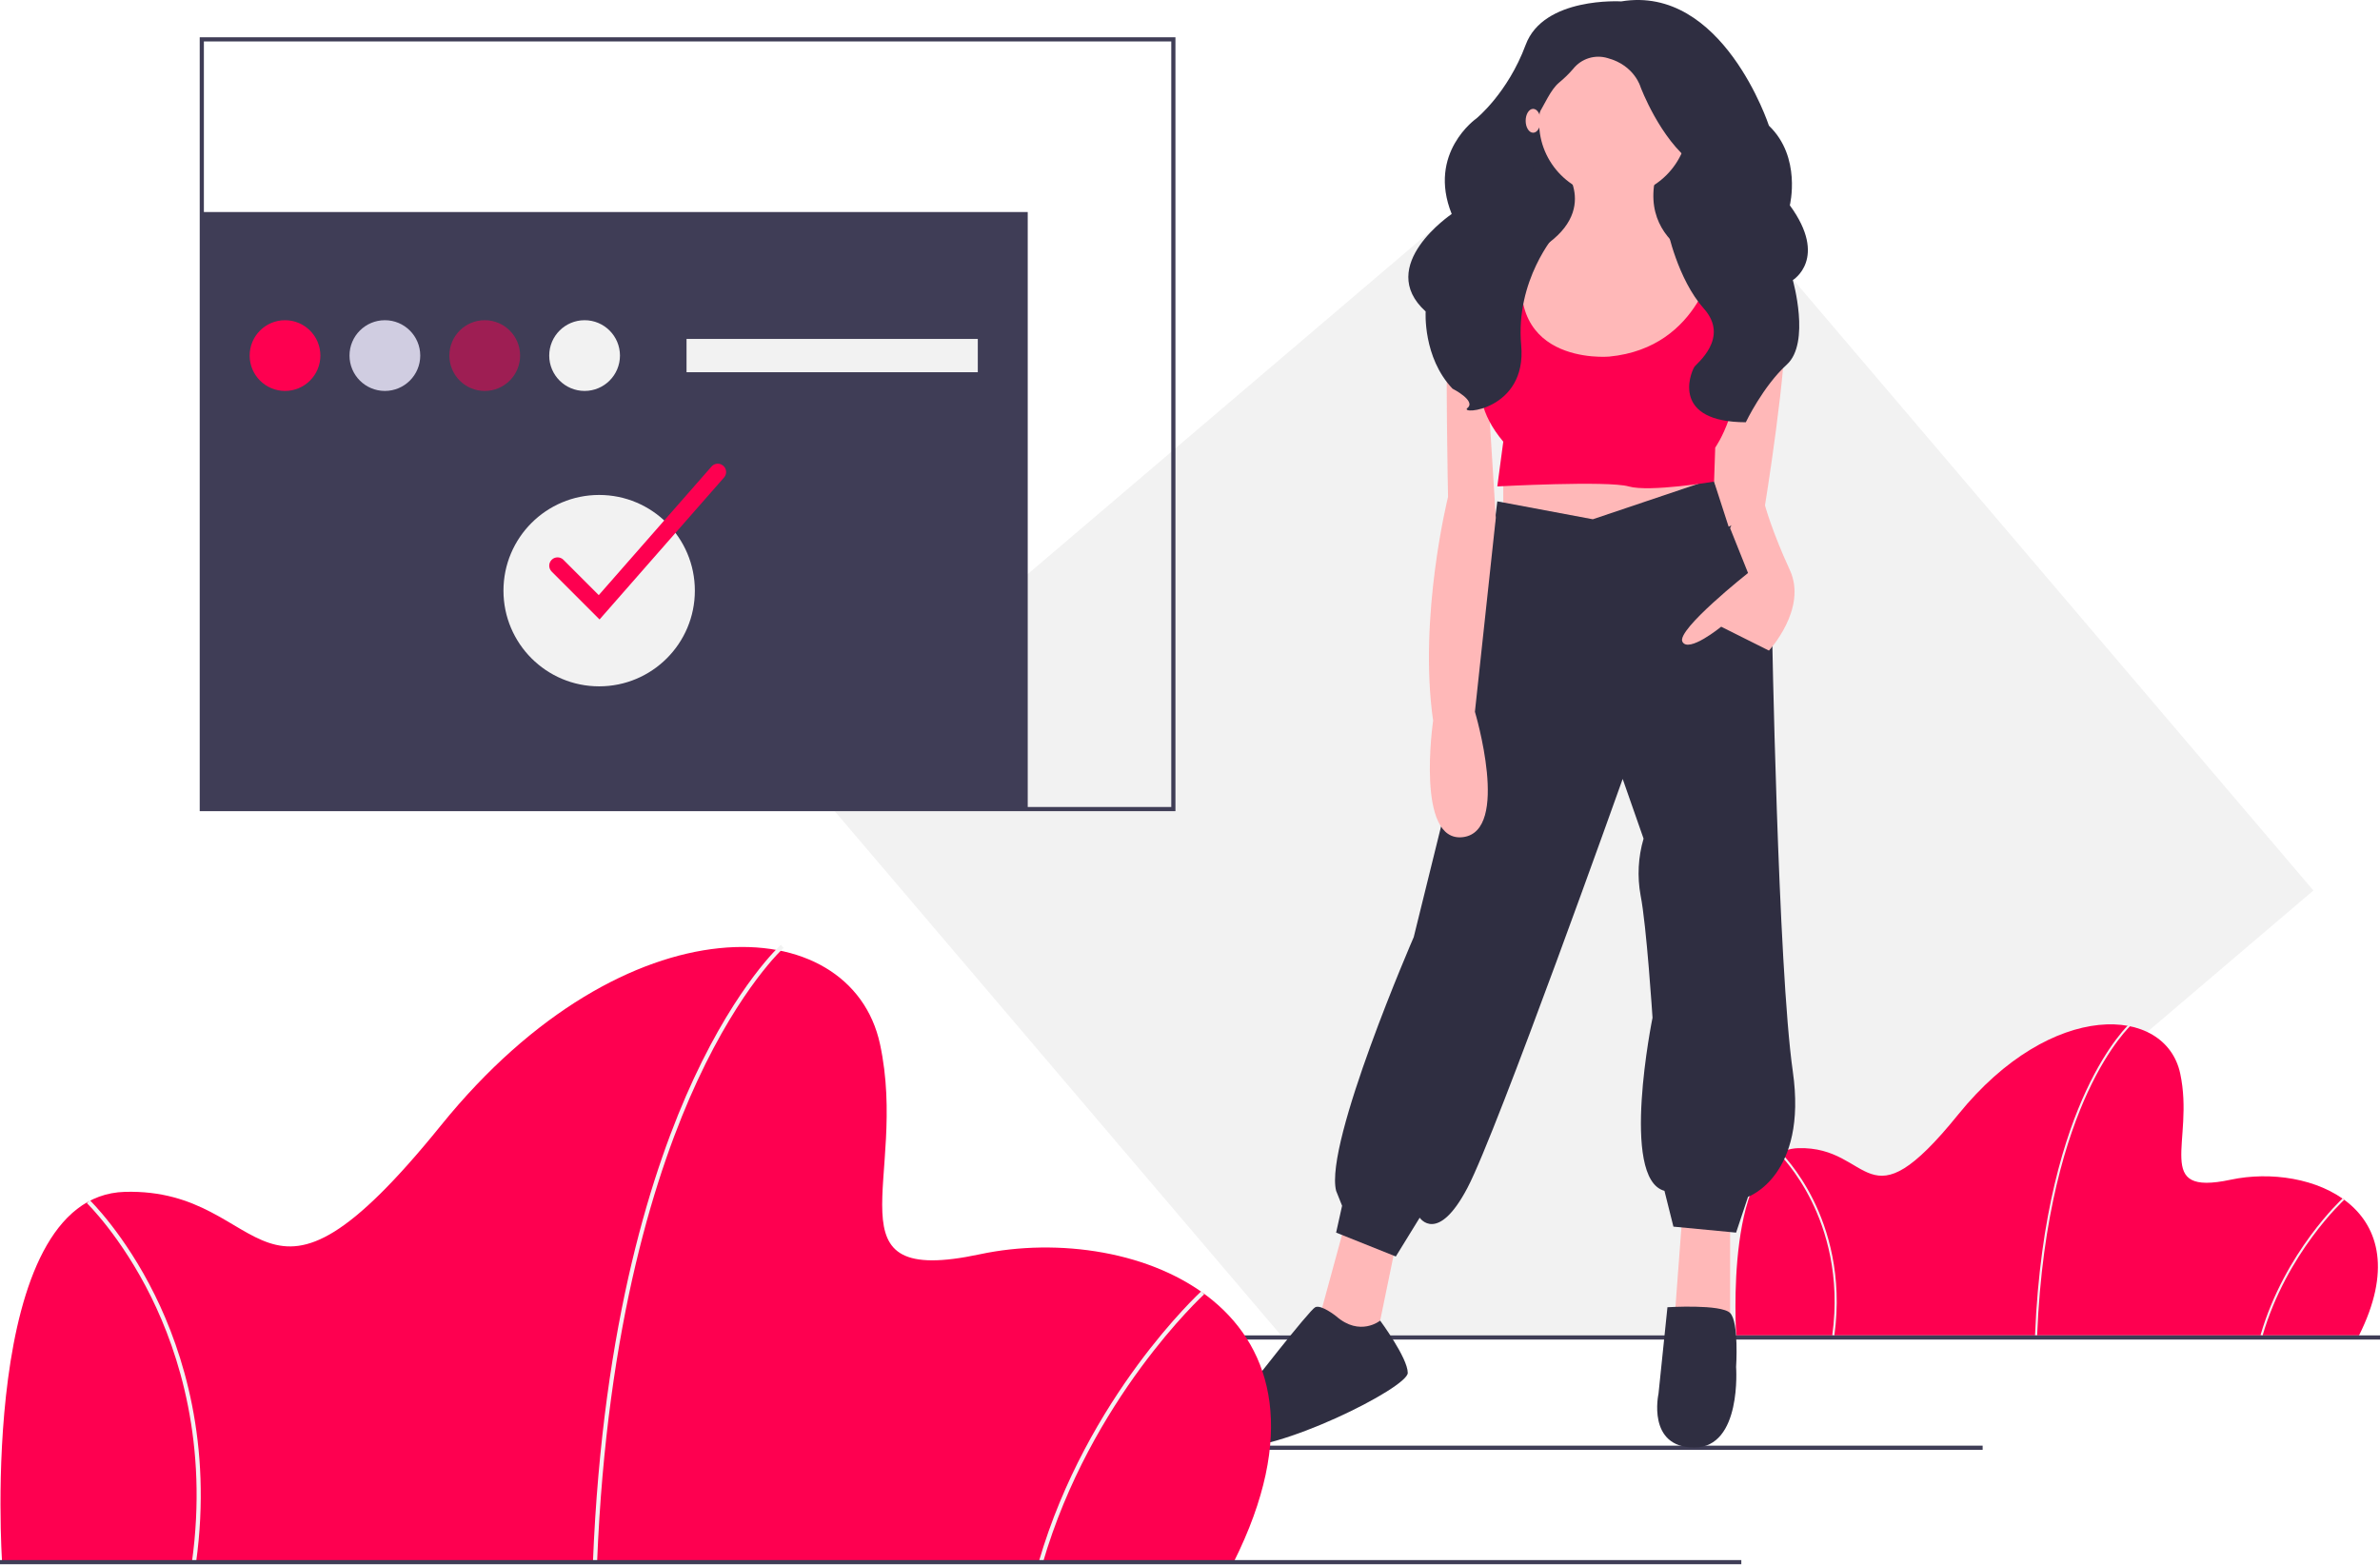
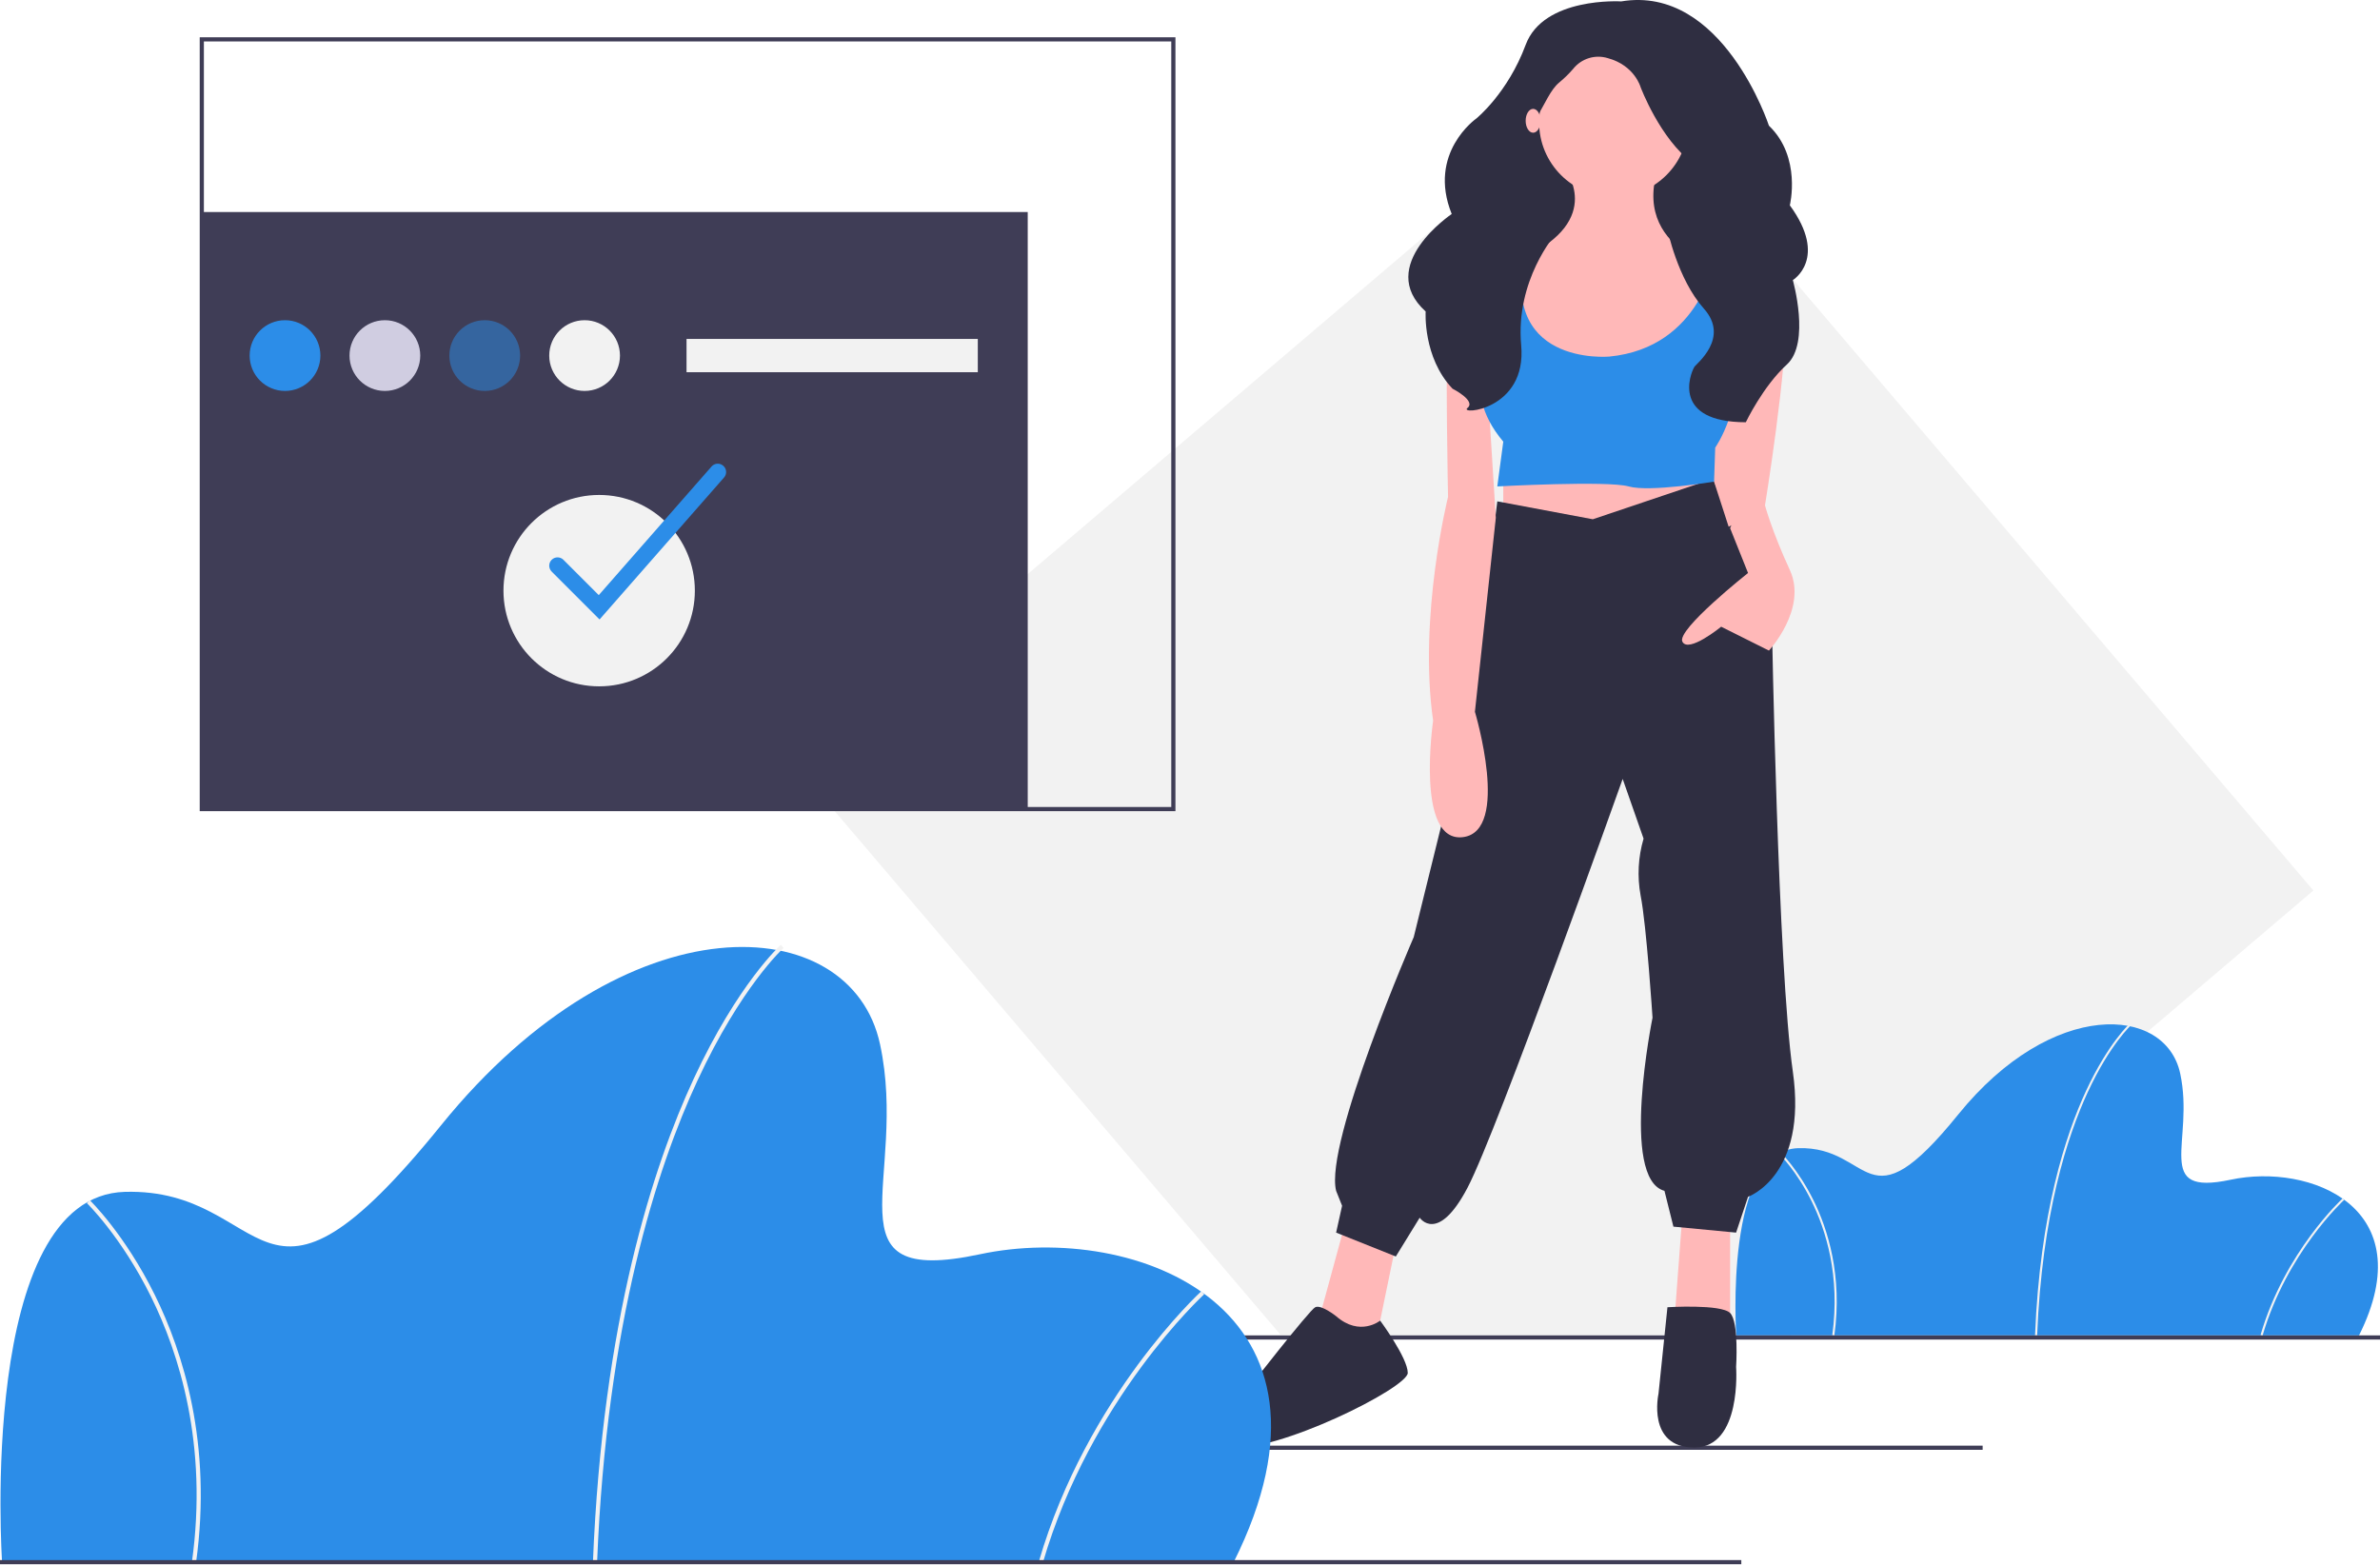
<svg xmlns="http://www.w3.org/2000/svg" id="a3f12c09-8e82-4948-a300-d3a23113d6dc" data-name="Layer 1" width="1144" height="751.924" viewBox="0 0 1144 751.924">
  <polygon points="1111.983 428.056 904.837 604.443 859.514 643.032 732.687 642.258 624.449 641.6 615.459 641.547 593.494 615.748 506.164 513.186 462.326 461.696 449.145 446.22 439.61 435.019 418.361 410.063 383.958 369.662 418.802 339.995 452.079 311.657 475.999 291.291 777.168 34.846 1111.983 428.056" fill="#f2f2f2" />
  <rect x="97" y="101.924" width="397" height="287" fill="#3f3d56" />
  <rect x="579" y="694.924" width="374" height="2" fill="#3f3d56" />
-   <path d="M1161.924,715.962H862.57s-6.068-88.997,29.834-90.008,31.857,39.442,76.861-16.181,99.616-52.589,106.695-19.721-13.653,59.163,24.272,51.072S1192.769,654.271,1161.924,715.962Z" transform="translate(-28 -74.03824)" fill="#FE0050" />
+   <path d="M1161.924,715.962H862.57s-6.068-88.997,29.834-90.008,31.857,39.442,76.861-16.181,99.616-52.589,106.695-19.721-13.653,59.163,24.272,51.072S1192.769,654.271,1161.924,715.962Z" transform="translate(-28 -74.03824)" fill="#2C8DE8" />
  <path d="M1007.194,715.982l-1.01-.04c2.356-58.595,14.628-96.243,24.508-117.507,10.727-23.089,21.064-32.436,21.167-32.528l.672.756c-.102.091-10.318,9.345-20.959,32.278C1021.746,620.115,1009.541,657.608,1007.194,715.982Z" transform="translate(-28 -74.03824)" fill="#f2f2f2" />
  <path d="M1115.538,716.103l-.971-.282c11.691-40.126,39.22-65.461,39.497-65.712l.679.749C1154.469,651.106,1127.145,676.262,1115.538,716.103Z" transform="translate(-28 -74.03824)" fill="#f2f2f2" />
  <path d="M909.72,716.031l-1.002-.139c3.966-28.606-3.198-50.8-9.907-64.38-7.264-14.705-15.553-22.736-15.636-22.816l.7-.73c.084.08,8.501,8.235,15.843,23.098C906.489,664.772,913.721,687.171,909.72,716.031Z" transform="translate(-28 -74.03824)" fill="#f2f2f2" />
  <rect x="43" y="641.924" width="1101" height="2" fill="#3f3d56" />
  <rect x="724.735" y="39.413" width="94.695" height="117.651" fill="#2f2e41" />
  <polygon points="646.54 588.213 633.627 635.561 655.149 651.343 660.888 647.039 670.931 598.257 646.54 588.213" fill="#ffb8b8" />
  <polygon points="808.669 583.909 804.365 641.3 831.626 641.3 831.626 588.213 808.669 583.909" fill="#ffb8b8" />
  <polygon points="722.583 220.912 722.583 255.346 775.67 263.955 821.582 245.303 812.974 223.781 722.583 220.912" fill="#ffb8b8" />
  <path d="M793.626,323.646l-45.913-8.609-11.478,93.26L707.54,524.514s-43.043,98.999-37.304,121.956l2.87,7.174-2.87,12.913,28.695,11.478,11.478-18.652s8.609,12.913,22.956-14.348S807.974,448.471,807.974,448.471l10.043,28.695a59.132,59.132,0,0,0-1.435,27.261c2.87,14.348,5.739,58.826,5.739,58.826s-15.782,77.478,5.739,83.217l4.304,17.217,30.13,2.87,5.739-17.217s28.695-10.043,21.522-60.26-10.043-215.216-10.043-215.216l-28.266-69.693Z" transform="translate(-28 -74.03824)" fill="#2f2e41" />
  <path d="M670.236,706.73s-7.174-5.739-10.043-4.304-33,40.174-33,40.174-31.565,24.391-8.609,27.261,86.086-28.695,86.086-35.869-13.265-25.141-13.265-25.141S681.714,716.773,670.236,706.73Z" transform="translate(-28 -74.03824)" fill="#2f2e41" />
  <path d="M829.496,702.425s25.826-1.604,30.13,2.785,2.87,25.911,2.87,25.911,2.87,38.739-20.087,38.739-17.217-25.826-17.217-25.826Z" transform="translate(-28 -74.03824)" fill="#2f2e41" />
  <circle cx="775.67" cy="58.783" r="35.869" fill="#ffb8b8" />
  <path d="M779.996,155.06s20.087,24.391-20.087,43.043,28.695,96.13,28.695,96.13,80.347-30.13,73.173-88.956c0,0-48.782-8.609-37.304-48.782Z" transform="translate(-28 -74.03824)" fill="#ffb8b8" />
  <path d="M758.474,196.668s-33-4.304-34.435,22.956,0,93.26,0,93.26-14.348,57.391-7.174,107.608c0,0-8.609,58.826,14.348,55.956s5.739-60.26,5.739-60.26l10.043-93.26-4.304-68.869,18.652-41.608Z" transform="translate(-28 -74.03824)" fill="#ffb8b8" />
  <path d="M853.447,203.007s31.287-.599,32.722,22.357-10.043,93.26-10.043,93.26l-17.217,8.609-15.782-48.782Z" transform="translate(-28 -74.03824)" fill="#ffb8b8" />
  <path d="M862.495,320.776l-2.87,7.174,8.609,21.522s-34.435,27.261-31.565,33,18.652-7.174,18.652-7.174l22.956,11.478s18.652-20.087,10.043-38.739-11.934-31.04-11.934-31.04S863.93,316.472,862.495,320.776Z" transform="translate(-28 -74.03824)" fill="#ffb8b8" />
-   <path d="M752.018,191.647l-4.304,47.347s-20.087,20.087,2.87,47.347l-2.87,21.522s53.087-2.87,63.13,0,41.06-2.31,41.06-2.31l.548-16.342s14.348-20.087,10.043-50.217,0-40.174,0-40.174l-10.043-1.435s-6.456,43.761-50.934,48.065c0,0-55.239,5.022-39.456-53.804Z" transform="translate(-28 -74.03824)" fill="#FE0050" />
+   <path d="M752.018,191.647l-4.304,47.347s-20.087,20.087,2.87,47.347l-2.87,21.522s53.087-2.87,63.13,0,41.06-2.31,41.06-2.31l.548-16.342s14.348-20.087,10.043-50.217,0-40.174,0-40.174l-10.043-1.435s-6.456,43.761-50.934,48.065c0,0-55.239,5.022-39.456-53.804Z" transform="translate(-28 -74.03824)" fill="#2C8DE8" />
  <path d="M807.257,74.713s-37.304-2.313-45.913,20.885-23.674,35.376-23.674,35.376-23.731,16.496-11.866,45.944c0,0-36.917,24.808-12.526,46.846,0,0-1.435,22.037,12.913,37.116,0,0,11.478,5.799,7.174,9.279s28.695,1.16,25.826-30.157,16.5-53.376,16.5-53.376-18.652-40.603-10.043-54.521c5.227-8.45,7.471-14.752,11.81-18.399a54.432,54.432,0,0,0,6.698-6.537,15.455,15.455,0,0,1,16.644-5.191c12.913,3.48,15.782,13.918,15.782,13.918s9.326,24.937,25.108,36.536-12.196,31.896-12.196,31.896,4.863,23.898,17.497,38.046-3.641,26.481-4.584,28.067c-2.152,3.619-10.747,26.474,24.757,26.576,0,0,8.243-17.297,19.721-27.736s2.87-40.595,2.87-40.595,17.217-10.439-1.435-35.956c0,0,5.739-23.197-10.043-38.276C878.278,134.453,856.039,66.594,807.257,74.713Z" transform="translate(-28 -74.03824)" fill="#2f2e41" />
  <ellipse cx="736.931" cy="58.065" rx="3.587" ry="5.739" fill="#ffb8b8" />
-   <path d="M621,824.962H29s-12-176,59-178,63,78,152-32,197-104,211-39-27,117,48,101S682,702.962,621,824.962Z" transform="translate(-28 -74.03824)" fill="#FE0050" />
+   <path d="M621,824.962H29s-12-176,59-178,63,78,152-32,197-104,211-39-27,117,48,101S682,702.962,621,824.962Z" transform="translate(-28 -74.03824)" fill="#2C8DE8" />
  <path d="M315.007,825.002l-1.998-.08c4.66-115.877,28.928-190.329,48.466-232.381,21.214-45.661,41.656-64.145,41.86-64.327l1.329,1.495c-.201.18-20.405,18.48-41.449,63.832C343.785,635.415,319.649,709.561,315.007,825.002Z" transform="translate(-28 -74.03824)" fill="#f2f2f2" />
  <path d="M529.267,825.241l-1.92-.559c23.119-79.354,77.562-129.455,78.109-129.952l1.344,1.48C606.257,696.704,552.222,746.451,529.267,825.241Z" transform="translate(-28 -74.03824)" fill="#f2f2f2" />
  <path d="M122.243,825.099l-1.981-.275c7.844-56.57-6.325-100.461-19.592-127.318-14.366-29.08-30.757-44.963-30.921-45.12l1.384-1.443c.167.159,16.811,16.286,31.33,45.678C115.854,723.729,130.156,768.025,122.243,825.099Z" transform="translate(-28 -74.03824)" fill="#f2f2f2" />
  <rect y="749.924" width="837" height="2" fill="#3f3d56" />
  <path d="M593,463.962H124v-372H593Zm-467-2H591v-368H126Z" transform="translate(-28 -74.03824)" fill="#3f3d56" />
-   <circle cx="137" cy="170.924" r="17" fill="#FE0050" />
+   <circle cx="137" cy="170.924" r="17" fill="#2C8DE8" />
  <circle cx="185" cy="170.924" r="17" fill="#d0cde1" />
-   <circle cx="233" cy="170.924" r="17" fill="#FE0050" opacity="0.5" />
+   <circle cx="233" cy="170.924" r="17" fill="#2C8DE8" opacity="0.5" />
  <circle cx="281" cy="170.924" r="17" fill="#f2f2f2" />
  <rect x="330" y="162.924" width="140" height="16" fill="#f2f2f2" />
  <circle cx="288" cy="283.924" r="46" fill="#f2f2f2" />
-   <path d="M316.191,371.81l-23.02-23.02a4,4,0,0,1,5.657-5.657l16.98,16.98,54.184-61.789a4,4,0,1,1,6.015,5.274Z" transform="translate(-28 -74.03824)" fill="#FE0050" />
+   <path d="M316.191,371.81l-23.02-23.02a4,4,0,0,1,5.657-5.657l16.98,16.98,54.184-61.789a4,4,0,1,1,6.015,5.274Z" transform="translate(-28 -74.03824)" fill="#2C8DE8" />
</svg>
